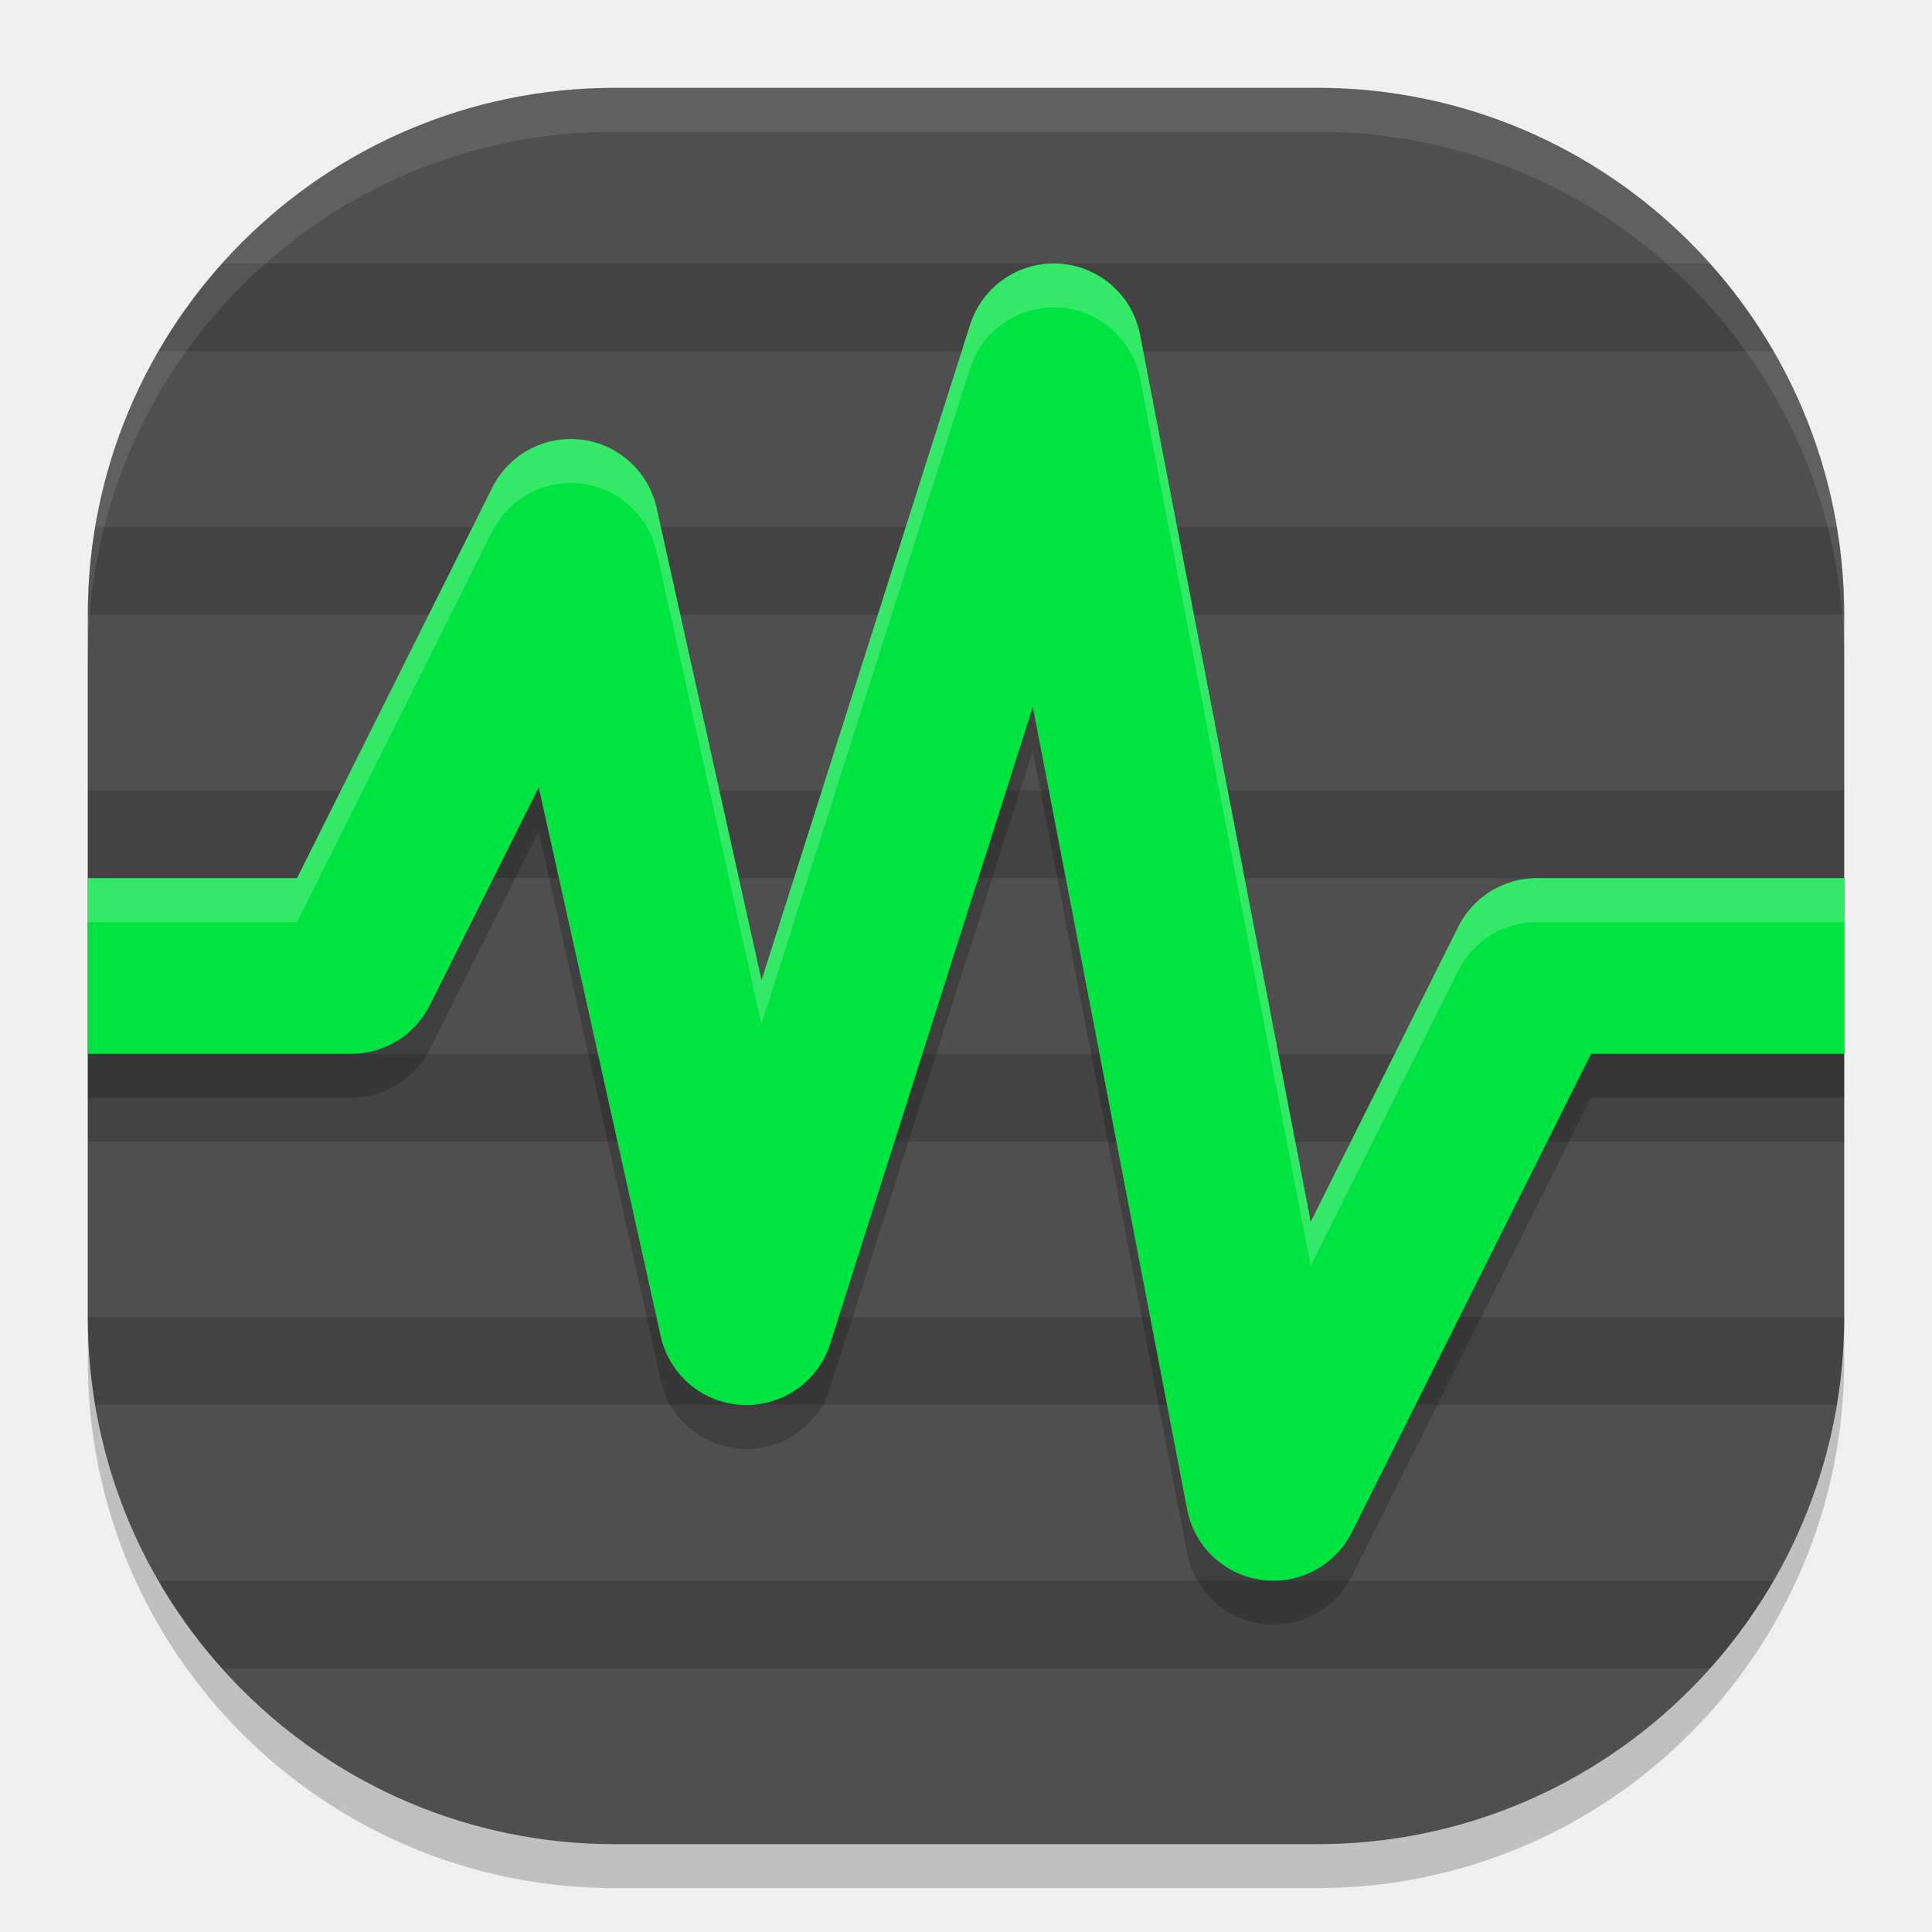
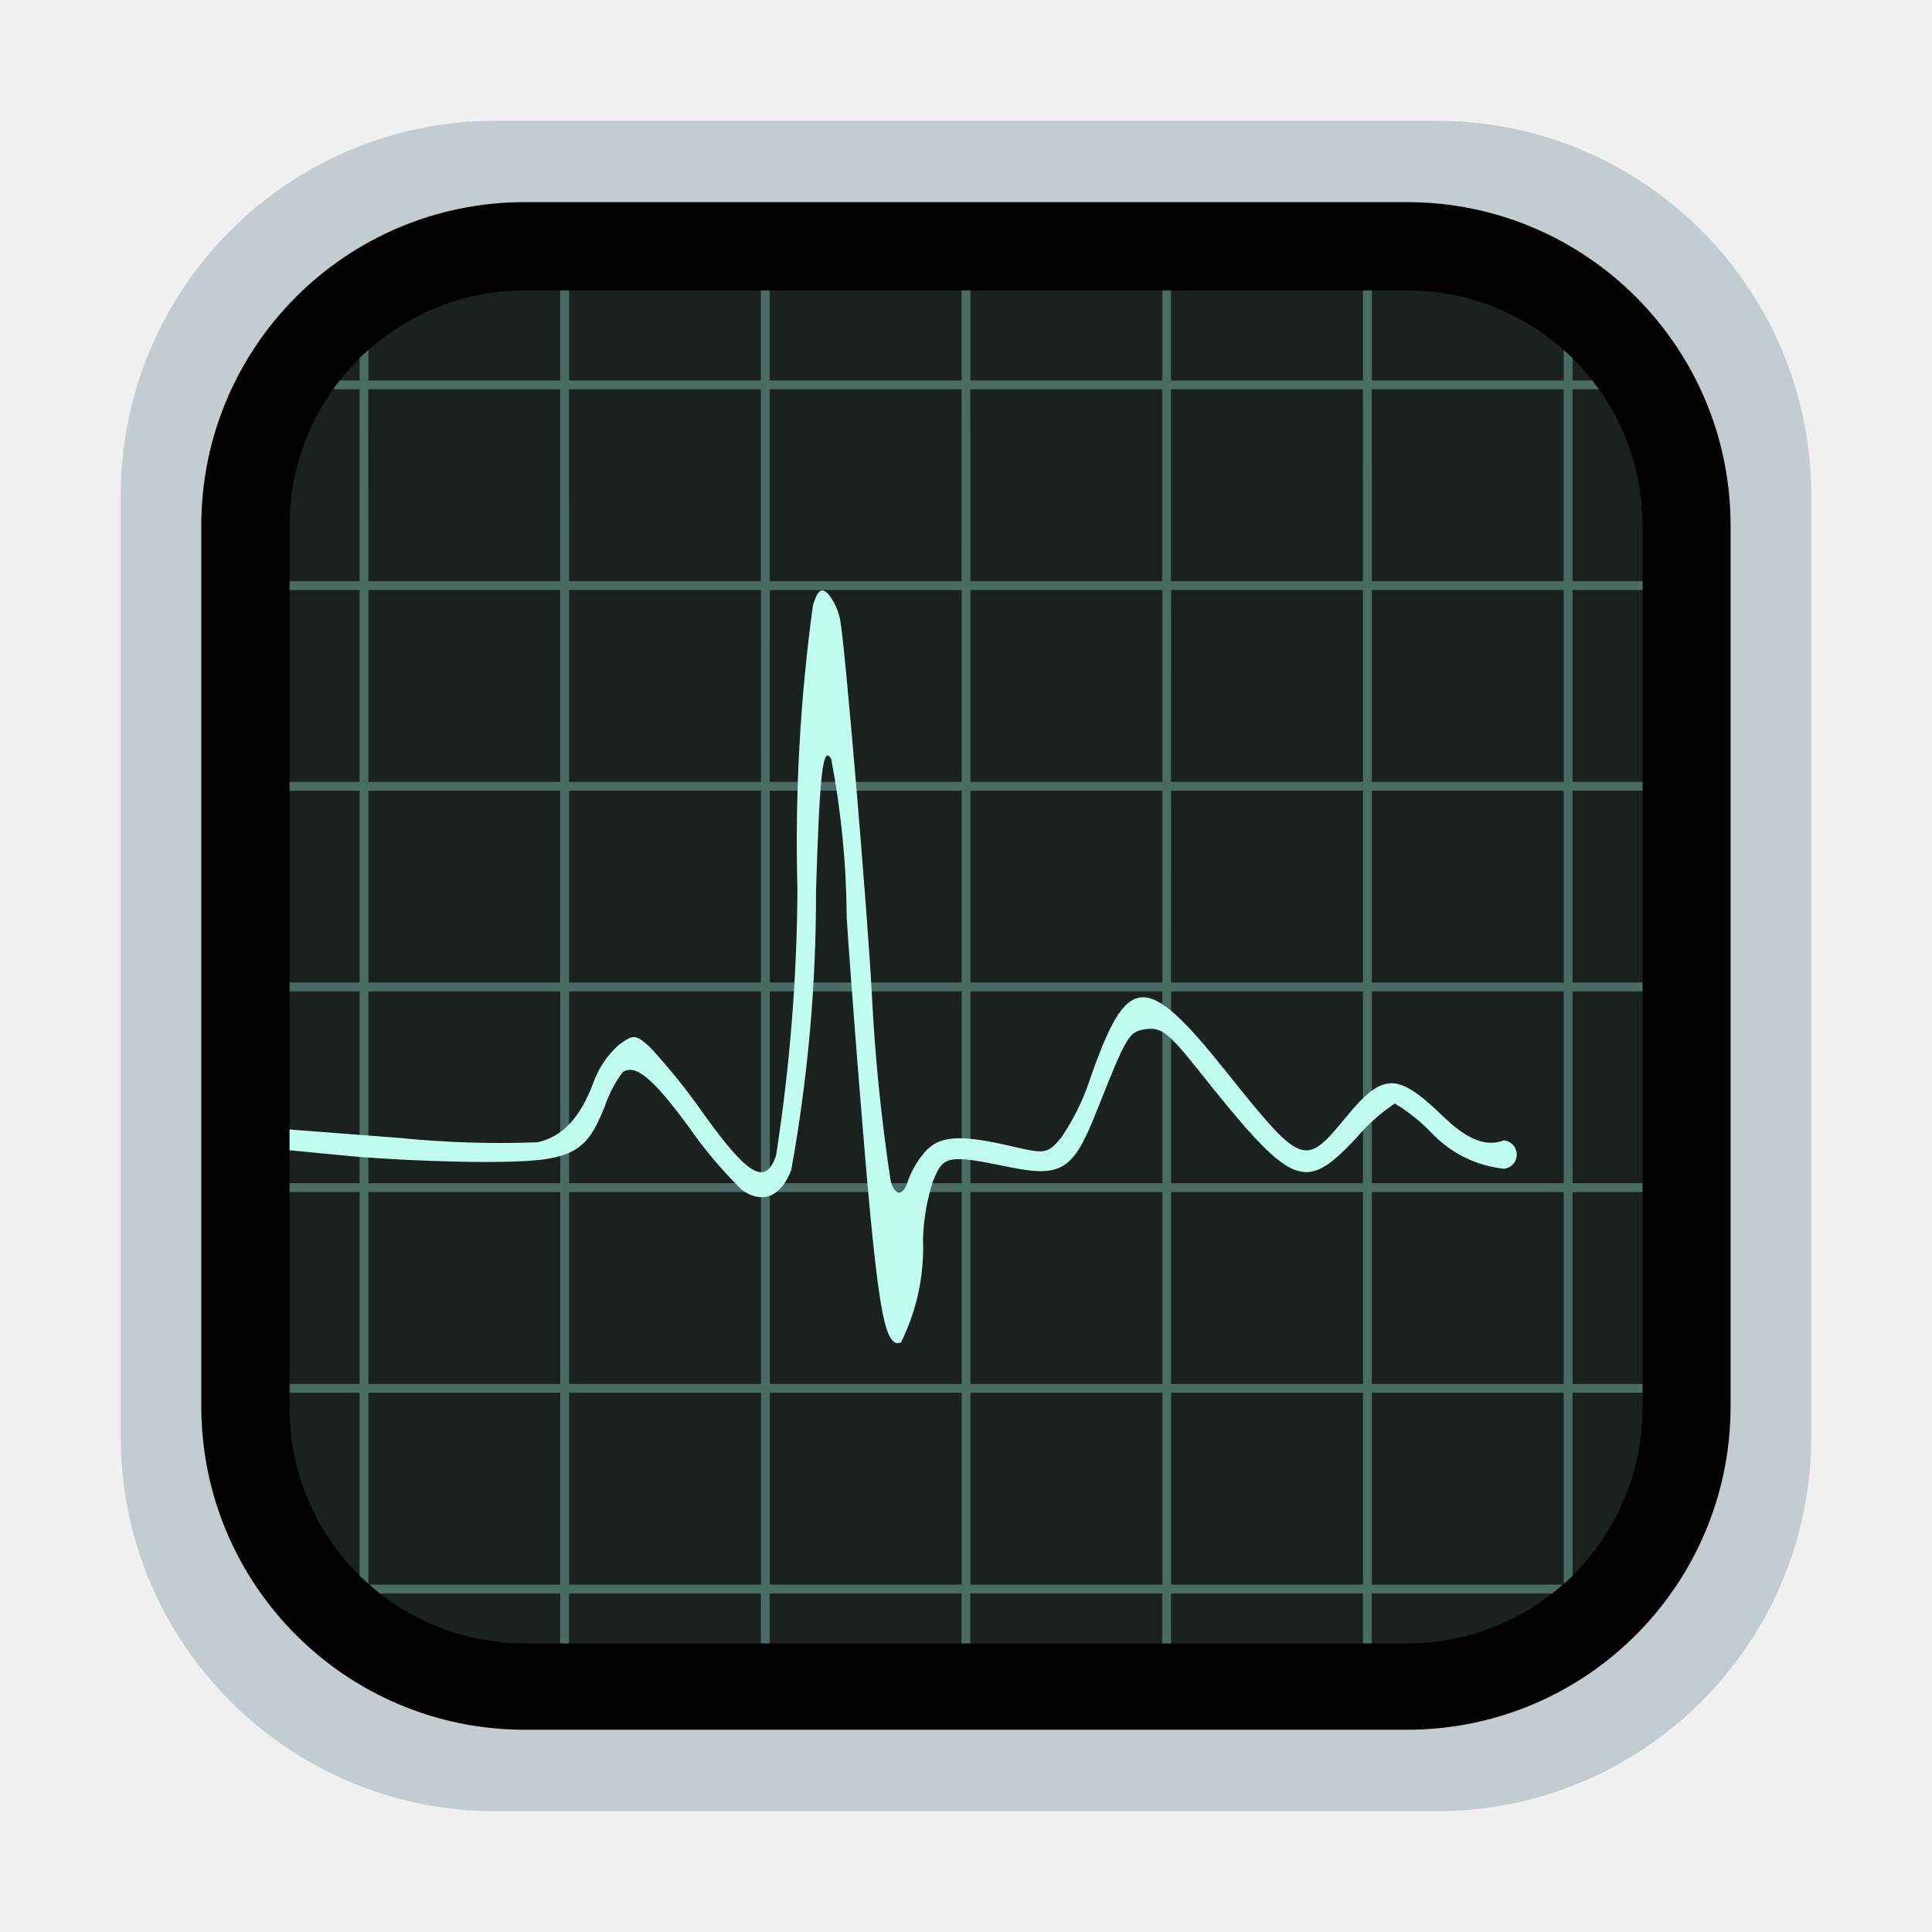
- <svg xmlns="http://www.w3.org/2000/svg" width="22" height="22" version="1">
-   <rect style="opacity:0.2" width="20" height="20" x="1" y="1.5" rx="6" ry="6" />
-   <rect style="fill:#4f4f4f" width="20" height="20" x="1" y="1" rx="6" ry="6" />
-   <path style="opacity:0.15" d="M 2.53,3 C 2.256,3.307 2.011,3.641 1.804,4 H 20.196 C 19.989,3.641 19.744,3.307 19.47,3 Z M 1.084,6 C 1.03,6.325 1,6.659 1,7 H 21 C 21,6.659 20.97,6.325 20.916,6 Z M 1,9 v 1 H 21 V 9 Z m 0,3 v 1 h 20 v -1 z m 0,3 c 0,0.341 0.03,0.675 0.084,1 H 20.916 C 20.97,15.675 21,15.341 21,15 Z m 0.804,3 c 0.207,0.359 0.452,0.693 0.727,1 H 19.47 c 0.275,-0.307 0.519,-0.641 0.727,-1 z" />
-   <path style="opacity:0.1;fill:#ffffff" d="M 7,1 C 3.676,1 1,3.676 1,7 v 0.5 c 0,-3.324 2.676,-6 6,-6 h 8 c 3.324,0 6,2.676 6,6 V 7 C 21,3.676 18.324,1 15,1 Z" />
-   <path style="opacity:0.2;fill:none;stroke:#000000;stroke-width:2;stroke-linejoin:round" d="m 1,11.5 h 3 l 2.5,-5 2,9 3.5,-11 2.5,13 3,-6 H 21" />
-   <path style="fill:none;stroke:#00e441;stroke-width:2;stroke-linejoin:round" d="m 1,11 h 3 l 2.5,-5 2,9 3.5,-11 2.5,13 3,-6 H 21" />
-   <path style="opacity:0.2;fill:#ffffff" d="M 12.059,3.002 A 1,1 0 0 0 11.047,3.697 L 8.672,11.162 7.477,5.783 A 1,1 0 0 0 5.605,5.553 L 3.383,10 H 1 v 0.5 H 3.383 L 5.605,6.053 a 1,1 0 0 1 1.871,0.23 l 1.195,5.379 2.375,-7.465 a 1,1 0 0 1 1.012,-0.695 1,1 0 0 1 0.924,0.809 l 1.943,10.104 1.68,-3.361 A 1,1 0 0 1 17.5,10.5 H 21 V 10 h -3.5 a 1,1 0 0 0 -0.895,0.553 L 14.926,13.914 12.982,3.811 A 1,1 0 0 0 12.059,3.002 Z" />
+ <svg xmlns="http://www.w3.org/2000/svg" height="16px" width="16px" id="svg2781" viewBox="0 0 16 16">
+   <defs>
+     <style>.cls-1{fill:#c3ccd0;}.cls-2{fill:#030000;}.cls-3{fill:#1a211f;}.cls-4{fill:#a1fbe6;isolation:isolate;opacity:0.35;}.cls-5{fill:#c1fdee;}</style>
+   </defs>
+   <g id="layer1">
+     <rect id="rect849" class="cls-1" x="1" y="1" width="14" height="14" rx="3.104" />
+     <rect id="rect2807-7" class="cls-2" x="1.667" y="1.674" width="12.665" height="12.651" rx="2.679" />
+     <rect id="rect2809-5" class="cls-3" x="2.398" y="2.405" width="11.205" height="11.205" rx="1.949" />
+     <path id="path2811-3" class="cls-4" d="M4.639,2.405v.746H3.051V2.898c-.025.022-.05.043-.073.067v.186H2.813c-.019.024-.037.048-.054.073h.219v1.589h-.58V4.886h.58V6.475h-.58v.073h.58v1.589h-.58V8.21h.58v1.589h-.58v.073h.58v1.589h-.58v.073h.58V13.05c.024.023.049.045.073.067V11.534H4.639v1.589H3.058c.029.025.058.05.087.073H4.639V13.61h.073v-.414h1.589V13.61h.073v-.414h1.589V13.61h.073v-.414h1.589V13.61h.073v-.414h1.589V13.61h.073v-.414h1.494c.03-.024.059-.048.087-.073H11.361v-1.589h1.589v1.583c.025-.022.05-.043.073-.067V11.534h.58v-.073h-.58V9.872h.58V9.799h-.58V8.21h.58V8.137h-.58V6.548h.58V6.475h-.58V4.886h.58V4.813h-.58V3.224h.219c-.018-.025-.036-.049-.054-.073h-.165V2.965c-.024-.023-.049-.045-.073-.067V3.151H11.361V2.405h-.073v.746H9.698V2.405H9.626v.746H8.037V2.405H7.963v.746H6.374V2.405H6.301v.746H4.713V2.405H4.639Zm-1.589.819H4.639v1.589H3.051Zm1.662,0h1.589v1.589H4.713Zm1.662,0h1.589v1.589H6.374Zm1.662,0h1.589v1.589H8.037Zm1.662,0h1.589v1.589H9.698Zm1.662,0h1.589v1.589H11.361ZM3.051,4.886H4.639V6.475H3.051Zm1.662,0h1.589V6.475H4.713Zm1.662,0h1.589V6.475H6.374Zm1.662,0h1.589V6.475H8.037Zm1.662,0h1.589V6.475H9.698Zm1.662,0h1.589V6.475H11.361Zm-8.31,1.662H4.639v1.589H3.051Zm1.662,0h1.589v1.589H4.713Zm1.662,0h1.589v1.589H6.375Zm1.662,0h1.589v1.589H8.037Zm1.662,0h1.589v1.589H9.698Zm1.662,0h1.589v1.589H11.361ZM3.051,8.21H4.64v1.589H3.051Zm1.662,0h1.589v1.589H4.713Zm1.662,0h1.589v1.589H6.375Zm1.662,0h1.589v1.589H8.037Zm1.662,0h1.589v1.589H9.699Zm1.662,0h1.589v1.589H11.361ZM3.051,9.872H4.64v1.589H3.051Zm1.662,0h1.589v1.589H4.713Zm1.662,0h1.589v1.589H6.375Zm1.662,0h1.589v1.589H8.037Zm1.662,0h1.589v1.589H9.699Zm1.662,0h1.589v1.589H11.361ZM4.713,11.534h1.589v1.589H4.713Zm1.662,0h1.589v1.589H6.375Zm1.662,0h1.589v1.589H8.037Zm1.662,0h1.589v1.589H9.699Z" />
+     <path id="path2815-6" class="cls-5" d="M6.803,4.891c-.025.004-.044.04-.07.117a14.472,14.472,0,0,0-.129,2.365,14.862,14.862,0,0,1-.177,2.196c-.085.251-.227.172-.584-.322a5.366,5.366,0,0,0-.461-.576c-.121-.107-.135-.107-.258-.017a.769.769,0,0,0-.207.304c-.109.297-.259.458-.468.502a8.299,8.299,0,0,1-1.138-.036l-.913-.07c0,.057,0,.115,0,.172l.479.046c.287.028.798.051,1.135.051.715,0,.837-.056.996-.459a1.03,1.03,0,0,1,.148-.284c.105-.073.252.048.551.457a3.613,3.613,0,0,0,.436.516c.168.123.327.059.41-.165a12.814,12.814,0,0,0,.205-2.317c.031-.98.057-1.208.126-1.084a7.208,7.208,0,0,1,.128,1.312c.01.172.055.775.1,1.34.151,1.894.205,2.232.349,2.179a1.762,1.762,0,0,0,.183-.855,1.72,1.72,0,0,1,.079-.47c.084-.225.125-.233.619-.131.449.093.544.034.737-.452.259-.652.269-.668.419-.688.117-.015.186.039.405.314.803,1.009.894,1.049,1.33.588a1.497,1.497,0,0,1,.318-.285,1.461,1.461,0,0,1,.317.256.963.963,0,0,0,.586.284.118.118,0,0,0,0-.235c-.213.083-.415-.115-.524-.219-.361-.345-.481-.341-.784.028-.343.417-.36.411-1.001-.39-.659-.823-.811-.812-1.119.077a1.921,1.921,0,0,1-.237.481c-.115.135-.128.138-.415.071-.434-.101-.602-.087-.721.056a.788.788,0,0,0-.133.228c-.037.132-.109.134-.144.004a15.35,15.35,0,0,1-.156-1.553c-.037-.695-.224-2.907-.262-3.091a.493.493,0,0,0-.101-.22c-.021-.019-.037-.028-.052-.026Z" />
+   </g>
</svg>
